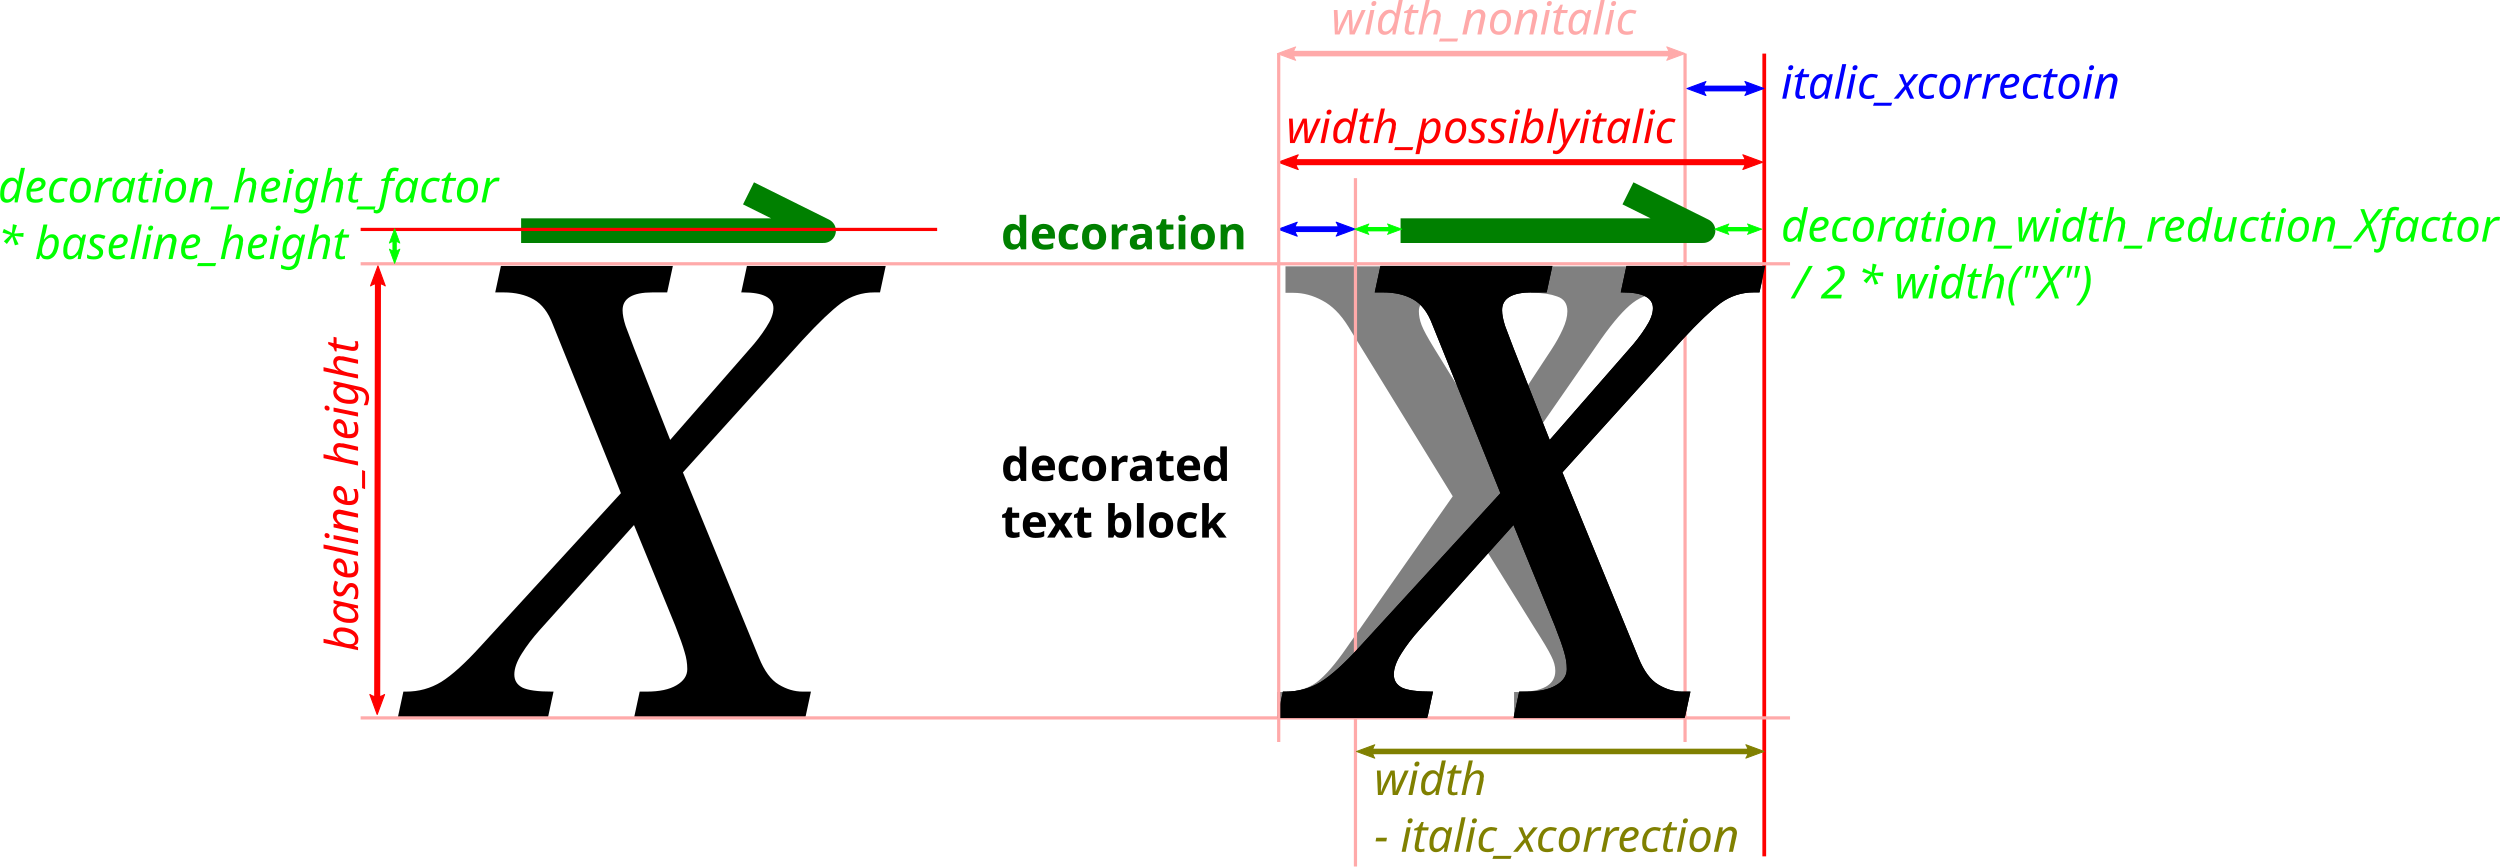
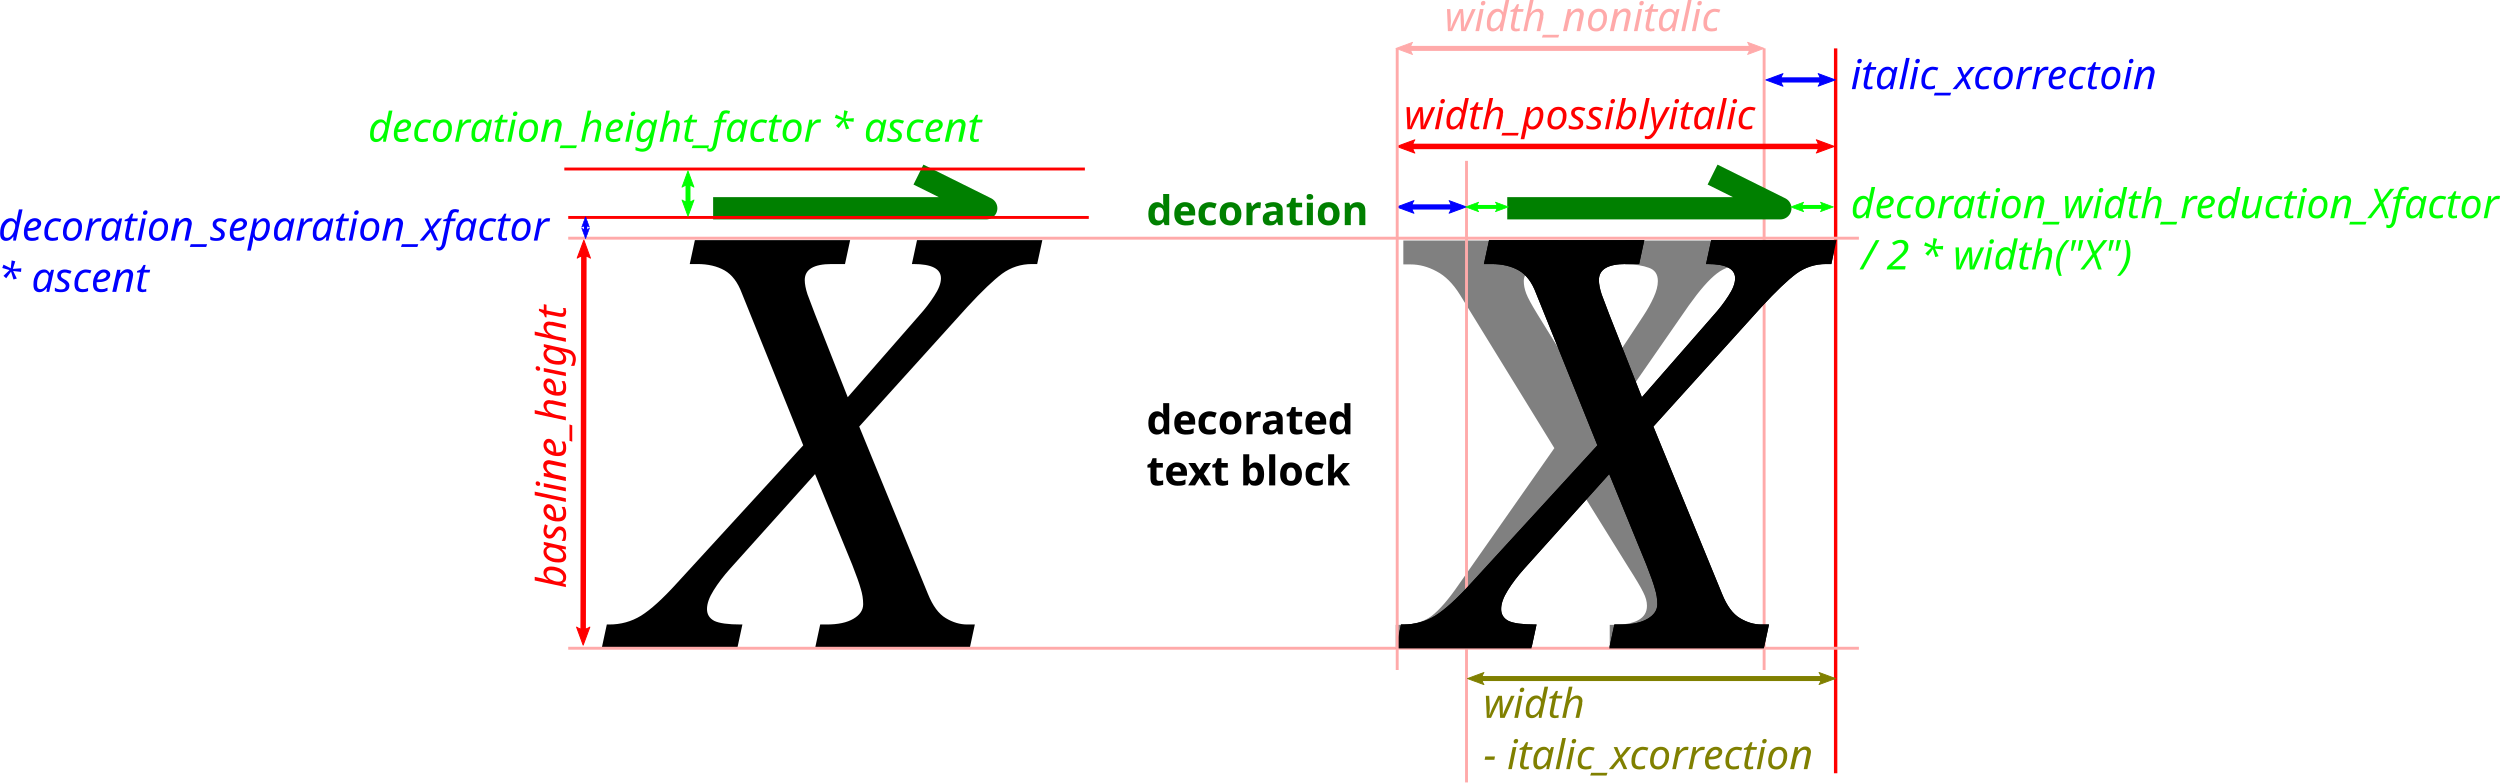
- <svg xmlns="http://www.w3.org/2000/svg" width="116.543mm" height="40.395mm" viewBox="0 0 116.543 40.395" version="1.1" id="svg5">
+ <svg xmlns="http://www.w3.org/2000/svg" width="129.067mm" height="40.395mm" viewBox="0 0 129.067 40.395" version="1.1" id="svg5">
  <defs id="defs2">
    <marker style="overflow:visible" id="Arrow2Sstart" refX="0" refY="0" orient="auto">
      <path transform="matrix(0.3,0,0,0.3,-0.69,0)" d="M 8.719,4.034 -2.207,0.016 8.719,-4.002 c -1.745,2.372 -1.735,5.617 -6e-7,8.035 z" style="fill:context-stroke;fill-rule:evenodd;stroke:context-stroke;stroke-width:0.625;stroke-linejoin:round" id="path41032" />
    </marker>
    <marker style="overflow:visible" id="Arrow2Send" refX="0" refY="0" orient="auto">
      <path transform="matrix(-0.3,0,0,-0.3,0.69,0)" d="M 8.719,4.034 -2.207,0.016 8.719,-4.002 c -1.745,2.372 -1.735,5.617 -6e-7,8.035 z" style="fill:context-stroke;fill-rule:evenodd;stroke:context-stroke;stroke-width:0.625;stroke-linejoin:round" id="path41035" />
    </marker>
    <marker style="overflow:visible" id="Arrow2Mend" refX="0" refY="0" orient="auto">
      <path transform="scale(-0.6)" d="M 8.719,4.034 -2.207,0.016 8.719,-4.002 c -1.745,2.372 -1.735,5.617 -6e-7,8.035 z" style="fill:context-stroke;fill-rule:evenodd;stroke:context-stroke;stroke-width:0.625;stroke-linejoin:round" id="path41029" />
    </marker>
+     <marker style="overflow:visible" id="Arrow2Sstart-9" refX="0" refY="0" orient="auto">
+       <path transform="matrix(0.3,0,0,0.3,-0.69,0)" d="M 8.719,4.034 -2.207,0.016 8.719,-4.002 c -1.745,2.372 -1.735,5.617 -6e-7,8.035 z" style="fill:context-stroke;fill-rule:evenodd;stroke:context-stroke;stroke-width:0.625;stroke-linejoin:round" id="path41032-3" />
+     </marker>
+     <marker style="overflow:visible" id="Arrow2Send-4" refX="0" refY="0" orient="auto">
+       <path transform="matrix(-0.3,0,0,-0.3,0.69,0)" d="M 8.719,4.034 -2.207,0.016 8.719,-4.002 c -1.745,2.372 -1.735,5.617 -6e-7,8.035 z" style="fill:context-stroke;fill-rule:evenodd;stroke:context-stroke;stroke-width:0.625;stroke-linejoin:round" id="path41035-2" />
+     </marker>
  </defs>
-   <g id="layer1" transform="translate(0.3787971,-54.00138)">
+   <g id="layer1" transform="translate(12.90223,-54.00138)">
    <text xml:space="preserve" style="font-style:normal;font-variant:normal;font-weight:normal;font-stretch:normal;font-size:29.524px;line-height:1.25;font-family:serif;-inkscape-font-specification:serif;fill:#000000;fill-opacity:1;stroke:none;stroke-width:0.738" x="58.923" y="87.494" id="text2036">
      <tspan id="tspan2034" style="font-style:normal;font-variant:normal;font-weight:normal;font-stretch:normal;font-family:serif;-inkscape-font-specification:serif;fill:#808080;stroke-width:0.738" x="58.923" y="87.494">X</tspan>
    </text>
    <text xml:space="preserve" style="font-style:normal;font-variant:normal;font-weight:normal;font-stretch:normal;font-size:29.524px;line-height:1.25;font-family:serif;-inkscape-font-specification:serif;fill:#000000;fill-opacity:1;stroke:none;stroke-width:0.738" x="154.568" y="264.956" id="text2436">
      <tspan id="tspan2434" style="font-style:normal;font-variant:normal;font-weight:normal;font-stretch:normal;font-family:serif;-inkscape-font-specification:serif;stroke-width:0.738" x="154.568" y="264.956" />
    </text>
    <text xml:space="preserve" style="font-style:normal;font-variant:normal;font-weight:normal;font-stretch:normal;font-size:29.524px;line-height:1.25;font-family:serif;-inkscape-font-specification:serif;fill:#000000;fill-opacity:1;stroke:none;stroke-width:0.738" x="30.565" y="149.89" id="text2436-4">
      <tspan id="tspan2434-5" style="font-style:normal;font-variant:normal;font-weight:normal;font-stretch:normal;font-family:serif;-inkscape-font-specification:serif;fill:#000000;stroke-width:0.738" x="30.565" y="149.89" />
    </text>
    <path style="fill:none;stroke:#ffaaaa;stroke-width:0.15;stroke-linecap:butt;stroke-linejoin:miter;stroke-miterlimit:4;stroke-dasharray:none;stroke-opacity:1" d="M 62.809,94.396 V 62.306" id="path30140" />
    <path style="fill:none;stroke:#ffaaaa;stroke-width:0.15;stroke-linecap:butt;stroke-linejoin:miter;stroke-miterlimit:4;stroke-dasharray:none;stroke-opacity:1" d="M 78.174,88.591 V 56.5" id="path40820" />
    <text xml:space="preserve" style="font-style:normal;font-variant:normal;font-weight:normal;font-stretch:normal;font-size:29.524px;line-height:1.25;font-family:serif;-inkscape-font-specification:serif;fill:#000000;fill-opacity:1;stroke:none;stroke-width:0.738" x="60.612" y="87.475" id="text2036-2">
      <tspan id="tspan2034-1" style="font-style:italic;font-variant:normal;font-weight:normal;font-stretch:normal;font-family:serif;-inkscape-font-specification:'serif Italic';fill:#000000;stroke-width:0.738" x="60.612" y="87.475">X</tspan>
    </text>
    <path style="fill:#ff0000;stroke:#ff0000;stroke-width:0.175;stroke-linecap:butt;stroke-linejoin:miter;stroke-miterlimit:4;stroke-dasharray:none;stroke-opacity:1" d="M 81.866,93.922 V 56.5" id="path40929" />
    <path style="fill:none;stroke:#ffaaaa;stroke-width:0.259px;stroke-linecap:butt;stroke-linejoin:miter;stroke-opacity:1;marker-start:url(#Arrow2Sstart);marker-end:url(#Arrow2Send)" d="M 59.523,56.5 H 77.82" id="path41000" />
    <text xml:space="preserve" style="font-style:normal;font-weight:normal;font-size:2.117px;line-height:1.25;font-family:sans-serif;fill:#000000;fill-opacity:1;stroke:none;stroke-width:0.265" x="61.677" y="55.61" id="text42860">
      <tspan id="tspan42858" style="font-style:italic;font-variant:normal;font-weight:normal;font-stretch:normal;font-size:2.117px;font-family:sans-serif;-inkscape-font-specification:'sans-serif Italic';fill:#ffaaaa;stroke-width:0.265" x="61.677" y="55.61">width_nonitalic</tspan>
    </text>
    <path style="fill:none;stroke:#ff0000;stroke-width:0.283px;stroke-linecap:butt;stroke-linejoin:miter;stroke-opacity:1;marker-start:url(#Arrow2Sstart);marker-end:url(#Arrow2Send)" d="M 59.595,61.561 H 81.414" id="path47490" />
    <text xml:space="preserve" style="font-style:normal;font-weight:normal;font-size:2.117px;line-height:1.25;font-family:sans-serif;fill:#000000;fill-opacity:1;stroke:none;stroke-width:0.265" x="59.586" y="60.67" id="text47494">
      <tspan id="tspan47492" style="font-style:italic;font-variant:normal;font-weight:normal;font-stretch:normal;font-size:2.117px;font-family:sans-serif;-inkscape-font-specification:'sans-serif Italic';fill:#ff0000;stroke-width:0.265" x="59.586" y="60.67">width_possiblyitalic</tspan>
    </text>
    <path style="fill:none;stroke:#0000ff;stroke-width:0.269;stroke-linecap:butt;stroke-linejoin:miter;stroke-miterlimit:4;stroke-dasharray:none;stroke-opacity:1;marker-start:url(#Arrow2Sstart);marker-end:url(#Arrow2Send)" d="M 81.482,58.127 H 78.629" id="path52452" />
    <text xml:space="preserve" style="font-style:normal;font-weight:normal;font-size:2.117px;line-height:1.25;font-family:sans-serif;fill:#000000;fill-opacity:1;stroke:none;stroke-width:0.265" x="82.641" y="58.605" id="text52474">
      <tspan id="tspan52472" style="font-style:italic;font-variant:normal;font-weight:normal;font-stretch:normal;font-size:2.117px;font-family:sans-serif;-inkscape-font-specification:'sans-serif Italic';fill:#0000ff;stroke-width:0.265" x="82.641" y="58.605">italic_xcorrectoin</tspan>
    </text>
    <path style="fill:none;stroke:#008000;stroke-width:1.149;stroke-linecap:butt;stroke-linejoin:round;stroke-miterlimit:4;stroke-dasharray:none;stroke-opacity:1" d="m 64.912,64.754 h 14.1 l -3.5,-1.739" id="path59089" />
    <text xml:space="preserve" style="font-style:normal;font-variant:normal;font-weight:bold;font-stretch:normal;font-size:2.117px;line-height:1.25;font-family:sans-serif;-inkscape-font-specification:'sans-serif Bold';fill:#008000;fill-opacity:1;stroke:none;stroke-width:0.265" x="46.29" y="65.627" id="text62089">
      <tspan id="tspan62087" style="font-style:normal;font-variant:normal;font-weight:bold;font-stretch:normal;font-size:2.117px;font-family:sans-serif;-inkscape-font-specification:'sans-serif Bold';fill:#008000;stroke-width:0.265" x="46.29" y="65.627">decoration</tspan>
    </text>
    <text xml:space="preserve" style="font-style:normal;font-variant:normal;font-weight:bold;font-stretch:normal;font-size:2.117px;line-height:1.25;font-family:sans-serif;-inkscape-font-specification:'sans-serif Bold';fill:#008000;fill-opacity:1;stroke:none;stroke-width:0.265" x="46.29" y="76.419" id="text66311">
      <tspan id="tspan66309" style="font-style:normal;font-variant:normal;font-weight:bold;font-stretch:normal;font-size:2.117px;font-family:sans-serif;-inkscape-font-specification:'sans-serif Bold';fill:#000000;stroke-width:0.265" x="46.29" y="76.419">decorated</tspan>
      <tspan style="font-style:normal;font-variant:normal;font-weight:bold;font-stretch:normal;font-size:2.117px;font-family:sans-serif;-inkscape-font-specification:'sans-serif Bold';fill:#000000;stroke-width:0.265" x="46.29" y="79.064" id="tspan66335">text block</tspan>
    </text>
    <path style="fill:none;stroke:#0000ff;stroke-width:0.269;stroke-linecap:butt;stroke-linejoin:miter;stroke-miterlimit:4;stroke-dasharray:none;stroke-opacity:1;marker-start:url(#Arrow2Sstart);marker-end:url(#Arrow2Send)" d="M 62.429,64.685 H 59.576" id="path68697" />
    <path style="fill:none;stroke:#00ff00;stroke-width:0.204;stroke-linecap:butt;stroke-linejoin:miter;stroke-miterlimit:4;stroke-dasharray:none;stroke-opacity:1;marker-start:url(#Arrow2Sstart);marker-end:url(#Arrow2Send)" d="m 63.043,64.685 h 1.651" id="path68699" />
    <path style="fill:none;stroke:#00ff00;stroke-width:0.204;stroke-linecap:butt;stroke-linejoin:miter;stroke-miterlimit:4;stroke-dasharray:none;stroke-opacity:1;marker-start:url(#Arrow2Sstart);marker-end:url(#Arrow2Send)" d="m 79.824,64.685 h 1.651" id="path68719" />
    <text xml:space="preserve" style="font-style:normal;font-weight:normal;font-size:2.117px;line-height:1.25;font-family:sans-serif;fill:#00ff00;fill-opacity:1;stroke:none;stroke-width:0.265" x="82.641" y="65.266" id="text68723">
      <tspan id="tspan68721" style="font-style:italic;font-variant:normal;font-weight:normal;font-stretch:normal;font-size:2.117px;font-family:sans-serif;-inkscape-font-specification:'sans-serif Italic';fill:#00ff00;stroke-width:0.265" x="82.641" y="65.266">decoration_width_reduction_Xfactor</tspan>
      <tspan style="font-style:italic;font-variant:normal;font-weight:normal;font-stretch:normal;font-size:2.117px;font-family:sans-serif;-inkscape-font-specification:'sans-serif Italic';fill:#00ff00;stroke-width:0.265" x="82.641" y="67.911" id="tspan79301"> / 2 * width("X")</tspan>
    </text>
    <text xml:space="preserve" style="font-style:normal;font-variant:normal;font-weight:normal;font-stretch:normal;font-size:29.524px;line-height:1.25;font-family:serif;-inkscape-font-specification:serif;fill:#000000;fill-opacity:1;stroke:none;stroke-width:0.738" x="19.615" y="87.475" id="text70976">
      <tspan id="tspan70974" style="font-style:italic;font-variant:normal;font-weight:normal;font-stretch:normal;font-family:serif;-inkscape-font-specification:'serif Italic';fill:#000000;stroke-width:0.738" x="19.615" y="87.475">X</tspan>
    </text>
    <path style="fill:none;stroke:#008000;stroke-width:1.149;stroke-linecap:butt;stroke-linejoin:round;stroke-miterlimit:4;stroke-dasharray:none;stroke-opacity:1" d="m 23.914,64.754 h 14.1 l -3.5,-1.739" id="path70978" />
    <path style="fill:none;stroke:#ffaaaa;stroke-width:0.15;stroke-linecap:butt;stroke-linejoin:miter;stroke-miterlimit:4;stroke-dasharray:none;stroke-opacity:1" d="M 83.067,87.468 H 16.433" id="path71150" />
    <path style="fill:none;stroke:#ffaaaa;stroke-width:0.15;stroke-linecap:butt;stroke-linejoin:miter;stroke-miterlimit:4;stroke-dasharray:none;stroke-opacity:1" d="M 83.067,66.298 H 16.433" id="path71289" />
-     <path style="fill:none;stroke:#ff0000;stroke-width:0.15;stroke-linecap:butt;stroke-linejoin:miter;stroke-miterlimit:4;stroke-dasharray:none;stroke-opacity:1" d="M 43.308,64.697 H 16.433" id="path71291" />
-     <path style="fill:none;stroke:#00ff00;stroke-width:0.204;stroke-linecap:butt;stroke-linejoin:miter;stroke-miterlimit:4;stroke-dasharray:none;stroke-opacity:1;marker-start:url(#Arrow2Sstart);marker-end:url(#Arrow2Send)" d="M 18.017,66.005 V 64.944" id="path71457" />
+     <path style="fill:none;stroke:#ff0000;stroke-width:0.15;stroke-linecap:butt;stroke-linejoin:miter;stroke-miterlimit:4;stroke-dasharray:none;stroke-opacity:1" d="M 43.308,65.227 H 16.433" id="path71291" />
+     <path style="fill:none;stroke:#ff0000;stroke-width:0.15;stroke-linecap:butt;stroke-linejoin:miter;stroke-miterlimit:4;stroke-dasharray:none;stroke-opacity:1" d="M 43.107,62.727 H 16.232" id="path71291-9" />
+     <path style="fill:none;stroke:#00ff00;stroke-width:0.255;stroke-linecap:butt;stroke-linejoin:miter;stroke-miterlimit:4;stroke-dasharray:none;stroke-opacity:1;marker-start:url(#Arrow2Sstart);marker-end:url(#Arrow2Send)" d="M 22.617,64.819 V 63.172" id="path71457" />
+     <path style="fill:none;stroke:#0000ff;stroke-width:0.165;stroke-linecap:butt;stroke-linejoin:miter;stroke-miterlimit:4;stroke-dasharray:none;stroke-opacity:1;marker-start:url(#Arrow2Sstart-9);marker-end:url(#Arrow2Send-4)" d="M 17.329,66.102 V 65.414" id="path71457-2" />
    <path style="fill:none;stroke:#ff0000;stroke-width:0.283px;stroke-linecap:butt;stroke-linejoin:miter;stroke-opacity:1;marker-start:url(#Arrow2Sstart);marker-end:url(#Arrow2Send)" d="M 17.204,86.922 17.241,66.783" id="path71672" />
    <text xml:space="preserve" style="font-style:normal;font-weight:normal;font-size:2.117px;line-height:1.25;font-family:sans-serif;fill:#000000;fill-opacity:1;stroke:none;stroke-width:0.265" x="-84.375" y="16.314" id="text71676" transform="rotate(-90)">
      <tspan id="tspan71674" style="font-style:italic;font-variant:normal;font-weight:normal;font-stretch:normal;font-size:2.117px;font-family:sans-serif;-inkscape-font-specification:'sans-serif Italic';fill:#ff0000;stroke-width:0.265" x="-84.375" y="16.314">baseline_height</tspan>
    </text>
-     <text xml:space="preserve" style="font-style:italic;font-variant:normal;font-weight:normal;font-stretch:normal;font-size:2.117px;line-height:1.25;font-family:sans-serif;-inkscape-font-specification:'sans-serif Italic';fill:#008000;fill-opacity:1;stroke:none;stroke-width:0.265" x="-0.48" y="63.436" id="text73109">
-       <tspan id="tspan73107" style="font-style:italic;font-variant:normal;font-weight:normal;font-stretch:normal;font-size:2.117px;font-family:sans-serif;-inkscape-font-specification:'sans-serif Italic';fill:#00ff00;stroke-width:0.265" x="-0.48" y="63.436">decoration_height_factor </tspan>
-       <tspan style="font-style:italic;font-variant:normal;font-weight:normal;font-stretch:normal;font-size:2.117px;font-family:sans-serif;-inkscape-font-specification:'sans-serif Italic';fill:#00ff00;stroke-width:0.265" x="-0.48" y="66.082" id="tspan78903">* baseline_height</tspan>
+     <text xml:space="preserve" style="font-style:italic;font-variant:normal;font-weight:normal;font-stretch:normal;font-size:2.117px;line-height:1.25;font-family:sans-serif;-inkscape-font-specification:'sans-serif Italic';fill:#008000;fill-opacity:1;stroke:none;stroke-width:0.265" x="6.092" y="61.319" id="text73109">
+       <tspan style="font-style:italic;font-variant:normal;font-weight:normal;font-stretch:normal;font-size:2.117px;font-family:sans-serif;-inkscape-font-specification:'sans-serif Italic';fill:#00ff00;stroke-width:0.265" x="6.092" y="61.319" id="tspan78903">decoration_height_factor * ascent</tspan>
    </text>
    <text xml:space="preserve" style="font-style:normal;font-variant:normal;font-weight:normal;font-stretch:normal;font-size:29.524px;line-height:1.25;font-family:serif;-inkscape-font-specification:serif;fill:#000000;fill-opacity:1;stroke:none;stroke-width:0.738" x="60.612" y="87.475" id="text80682">
      <tspan id="tspan80680" style="font-style:italic;font-variant:normal;font-weight:normal;font-stretch:normal;font-family:serif;-inkscape-font-specification:'serif Italic';fill:#000000;stroke-width:0.738" x="60.612" y="87.475">X</tspan>
    </text>
    <path style="fill:none;stroke:#ffaaaa;stroke-width:0.15;stroke-linecap:butt;stroke-linejoin:miter;stroke-miterlimit:4;stroke-dasharray:none;stroke-opacity:1" d="M 59.231,88.591 V 56.5" id="path80684" />
    <path style="fill:#808000;stroke:#808000;stroke-width:0.259px;stroke-linecap:butt;stroke-linejoin:miter;stroke-opacity:1;marker-start:url(#Arrow2Sstart);marker-end:url(#Arrow2Send)" d="M 63.21,89.032 H 81.507" id="path80686" />
    <text xml:space="preserve" style="font-style:normal;font-weight:normal;font-size:2.117px;line-height:1.25;font-family:sans-serif;fill:#808000;fill-opacity:1;stroke:none;stroke-width:0.265" x="63.685" y="91.062" id="text80690">
      <tspan id="tspan80688" style="font-style:italic;font-variant:normal;font-weight:normal;font-stretch:normal;font-size:2.117px;font-family:sans-serif;-inkscape-font-specification:'sans-serif Italic';fill:#808000;stroke-width:0.265" x="63.685" y="91.062">width </tspan>
      <tspan style="font-style:italic;font-variant:normal;font-weight:normal;font-stretch:normal;font-size:2.117px;font-family:sans-serif;-inkscape-font-specification:'sans-serif Italic';fill:#808000;stroke-width:0.265" x="63.685" y="93.708" id="tspan82712">- italic_xcorrection</tspan>
    </text>
+     <text xml:space="preserve" style="font-style:italic;font-variant:normal;font-weight:normal;font-stretch:normal;font-size:2.117px;line-height:1.25;font-family:sans-serif;-inkscape-font-specification:'sans-serif Italic';fill:#008000;fill-opacity:1;stroke:none;stroke-width:0.265" x="-13.004" y="66.423" id="text73109-7">
+       <tspan style="font-style:italic;font-variant:normal;font-weight:normal;font-stretch:normal;font-size:2.117px;font-family:sans-serif;-inkscape-font-specification:'sans-serif Italic';fill:#0000ff;stroke-width:0.265" x="-13.004" y="66.423" id="tspan78903-2">decoration_separation_xfactor </tspan>
+       <tspan style="font-style:italic;font-variant:normal;font-weight:normal;font-stretch:normal;font-size:2.117px;font-family:sans-serif;-inkscape-font-specification:'sans-serif Italic';fill:#0000ff;stroke-width:0.265" x="-13.004" y="69.069" id="tspan7032">* ascent</tspan>
+     </text>
  </g>
</svg>
